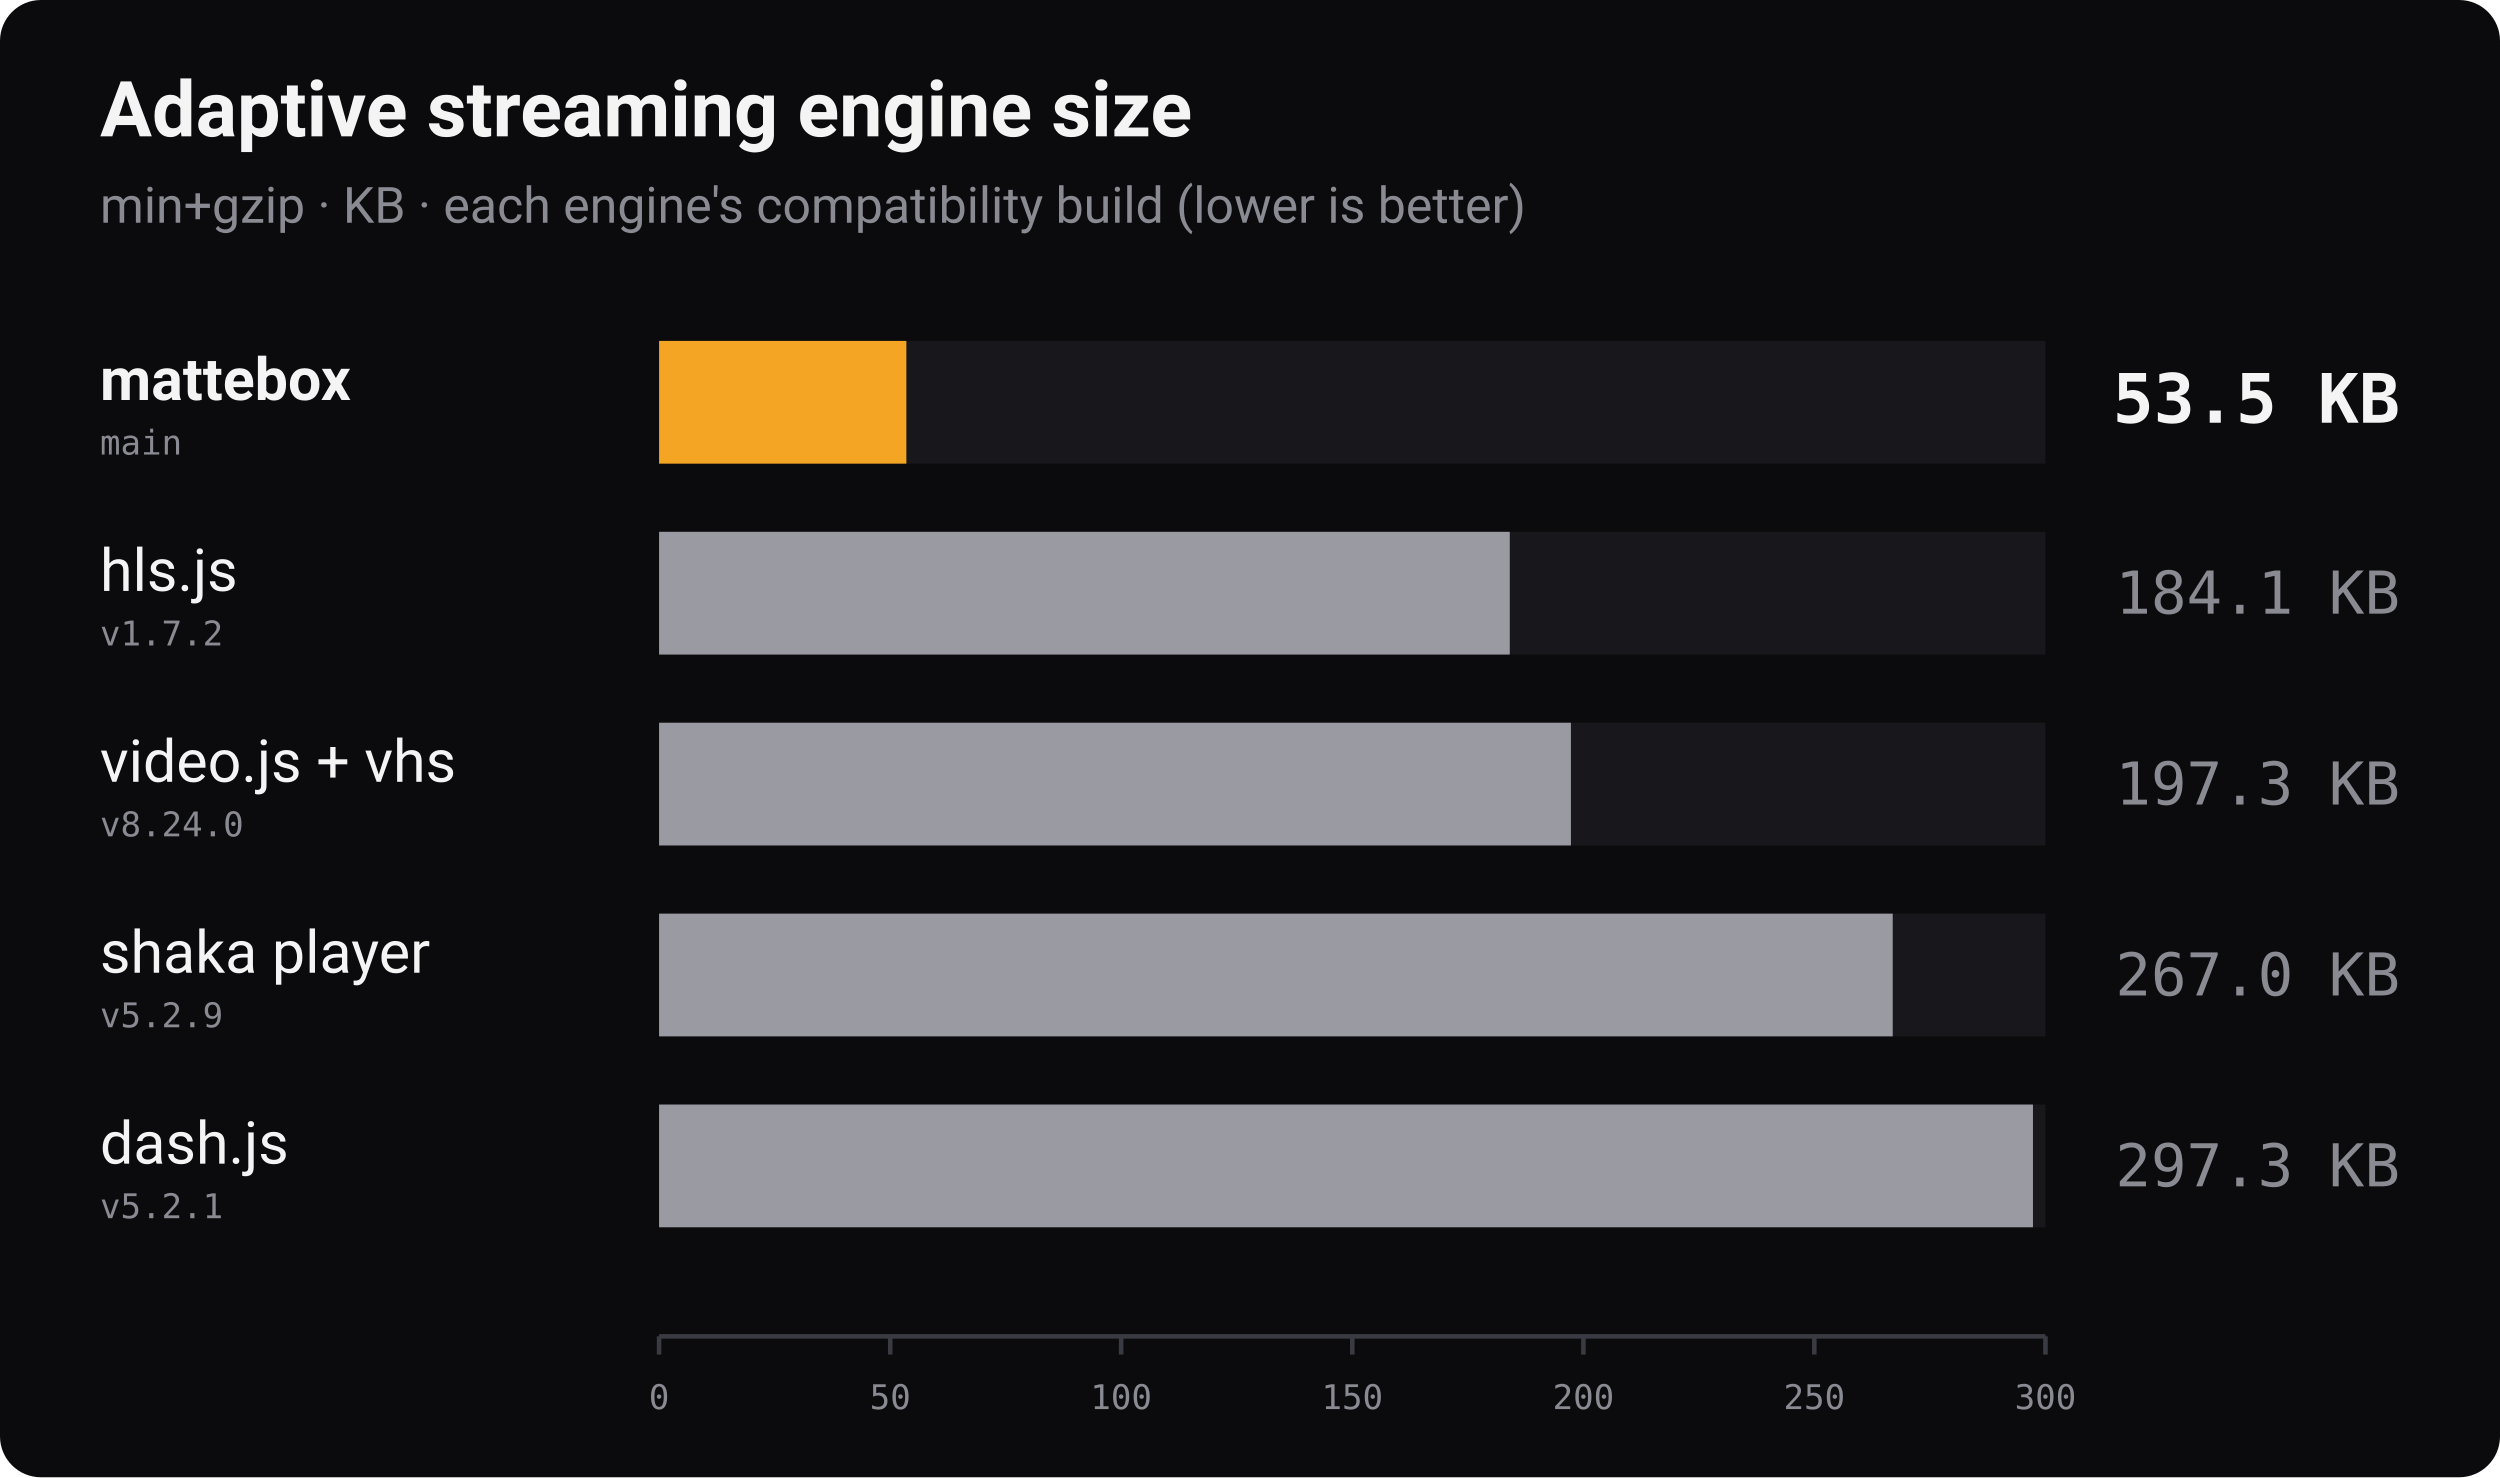
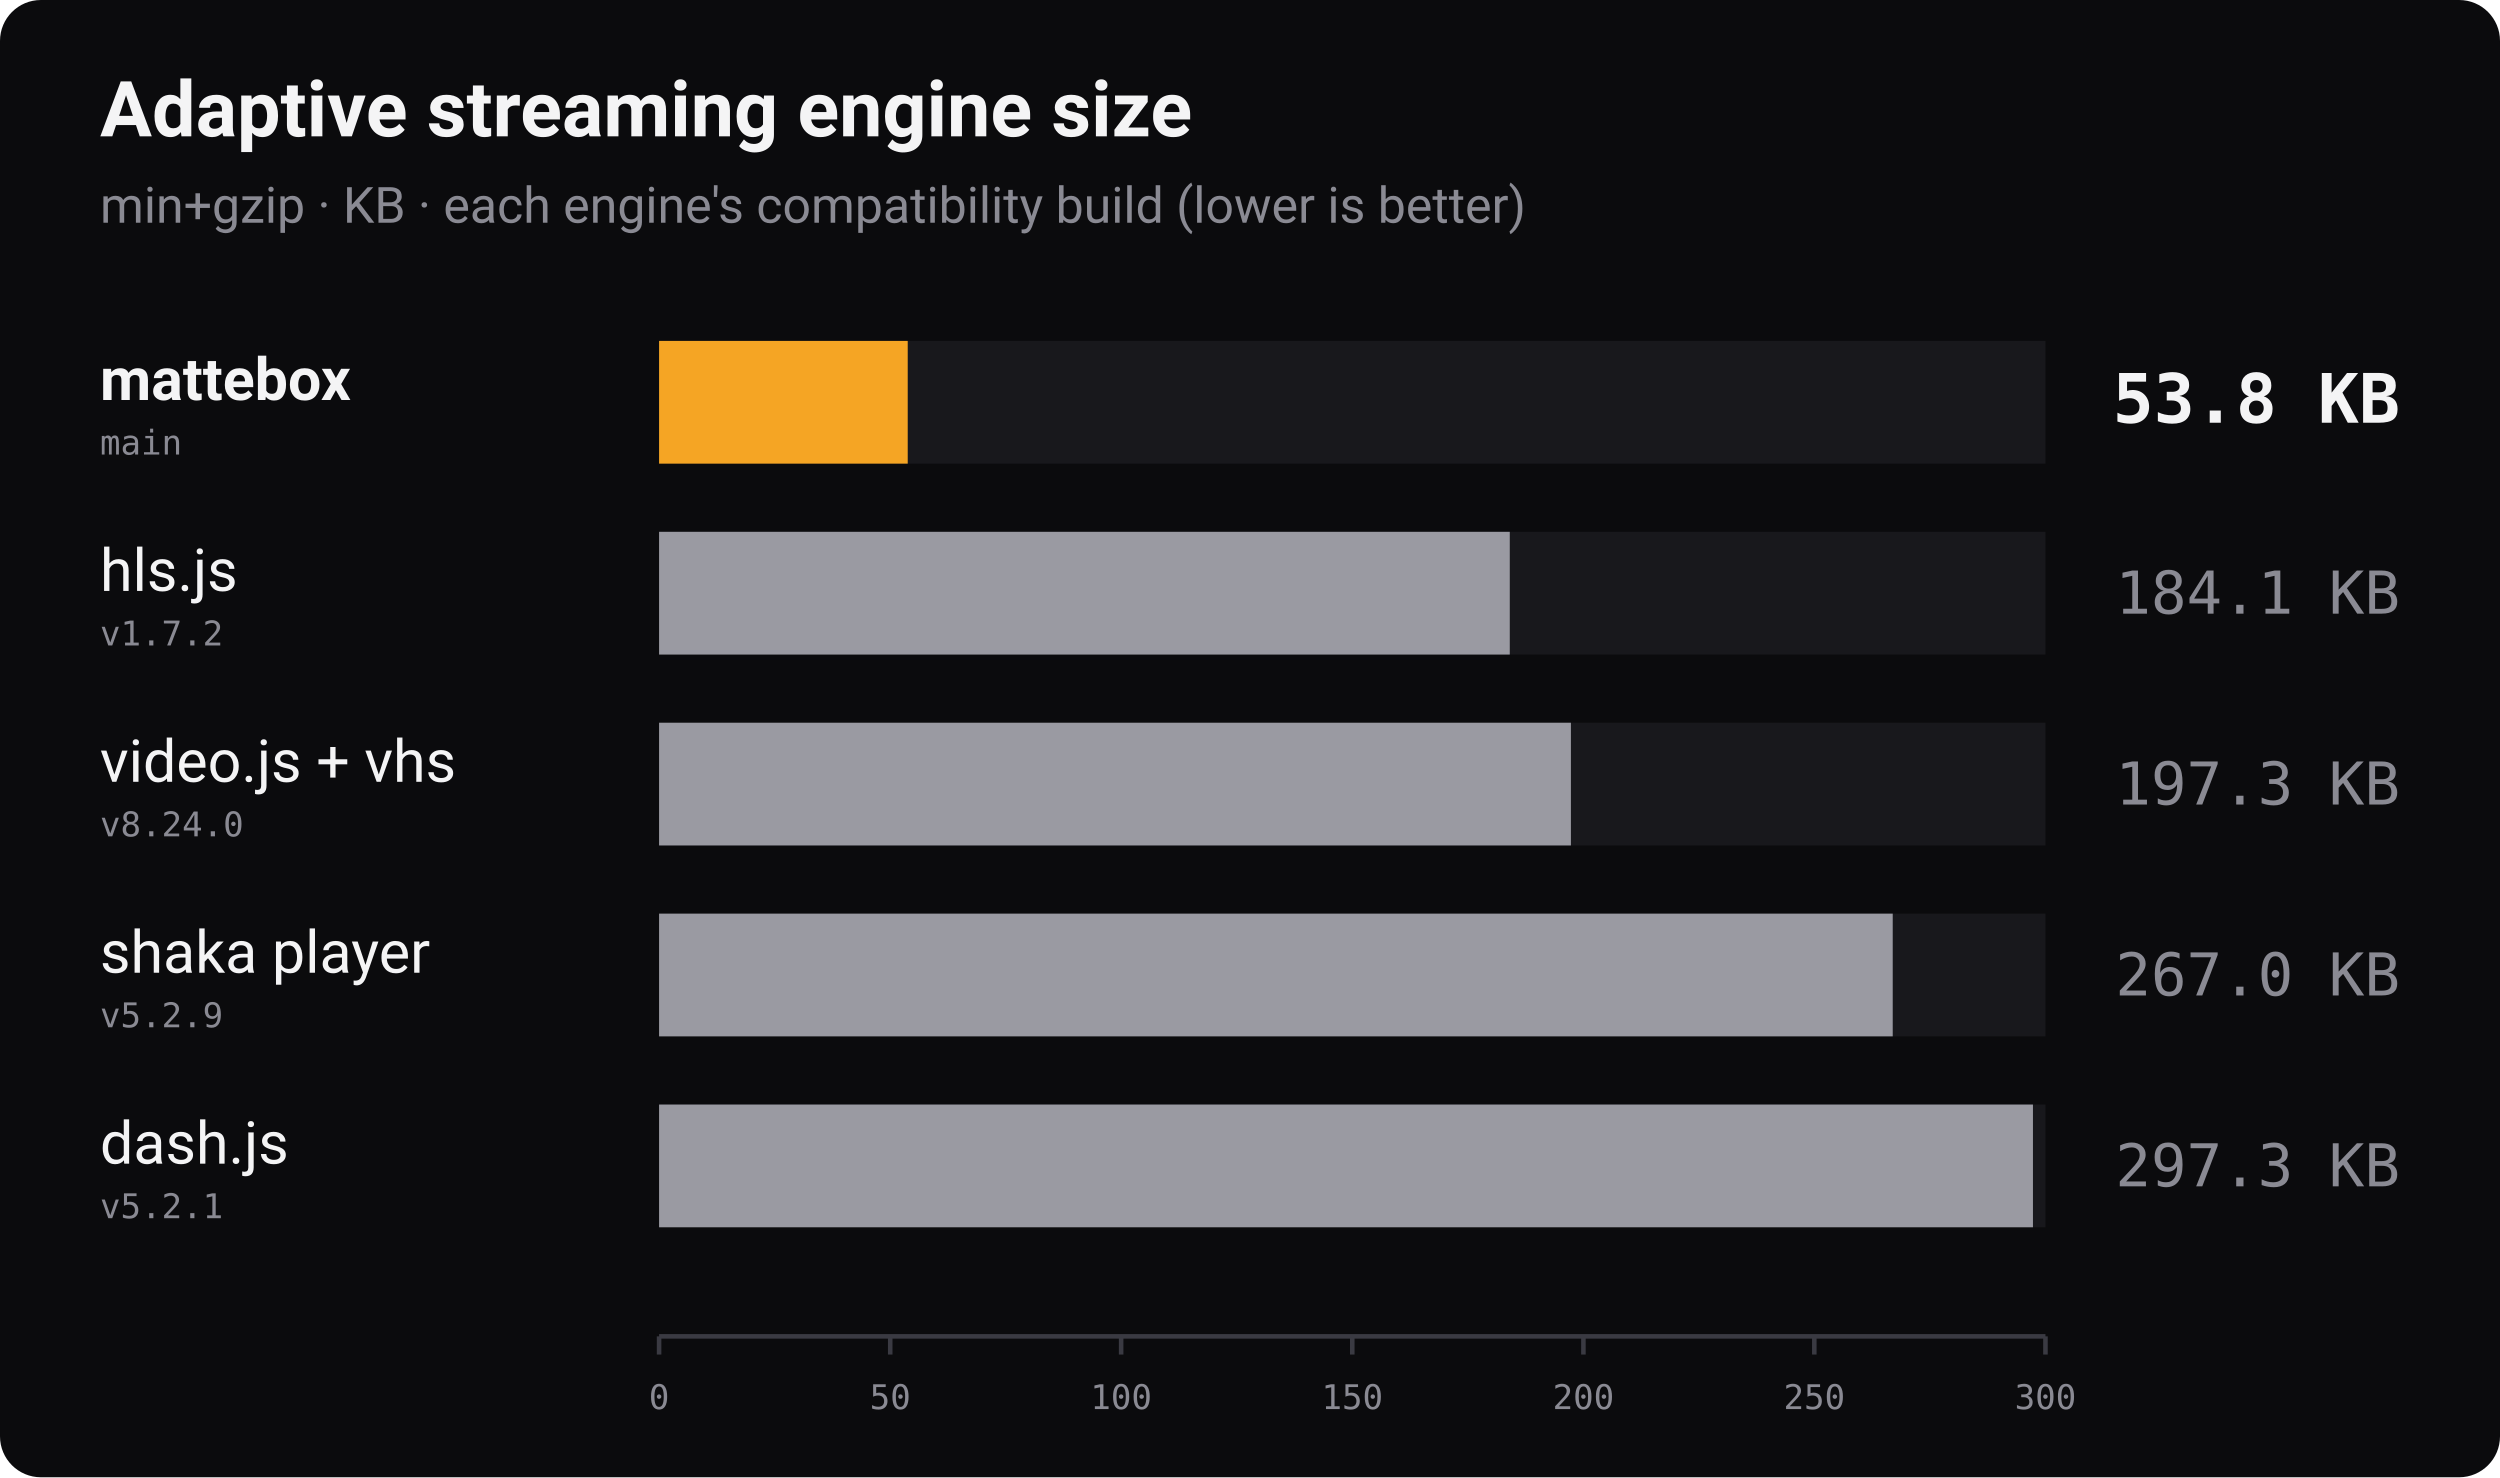
<svg xmlns="http://www.w3.org/2000/svg" width="1100" height="650" viewBox="0 0 1100 650" role="img" aria-label="Bundle size of adaptive streaming players, min+gzip, lower is better">
  <rect width="1100" height="650" rx="18" fill="#0b0b0d" />
  <text x="44" y="60" font-family="-apple-system, 'Segoe UI', Roboto, Helvetica, Arial, sans-serif" font-size="34" font-weight="700" fill="#f4f4f5">Adaptive streaming engine size</text>
  <text x="44" y="98" font-family="-apple-system, 'Segoe UI', Roboto, Helvetica, Arial, sans-serif" font-size="22" fill="#8a8a93">min+gzip · KB · each engine's compatibility build (lower is better)</text>
  <text x="44" y="176" font-family="-apple-system, 'Segoe UI', Roboto, Helvetica, Arial, sans-serif" font-size="26" font-weight="700" fill="#f4f4f5">mattebox</text>
  <text x="44" y="200" font-family="ui-monospace, 'SF Mono', Menlo, Consolas, monospace" font-size="15" fill="#8a8a93">main</text>
  <rect x="290" y="150" width="610" height="54" fill="#18181c" />
-   <rect x="290" y="150" width="108.8" height="54" fill="#f5a524" />
-   <text x="1056" y="186" text-anchor="end" font-family="ui-monospace, 'SF Mono', Menlo, Consolas, monospace" font-size="30" font-weight="700" fill="#f4f4f5">53.5 KB</text>
+   <rect x="290" y="150" width="109.4" height="54" fill="#f5a524" />
+   <text x="1056" y="186" text-anchor="end" font-family="ui-monospace, 'SF Mono', Menlo, Consolas, monospace" font-size="30" font-weight="700" fill="#f4f4f5">53.8 KB</text>
  <text x="44" y="260" font-family="-apple-system, 'Segoe UI', Roboto, Helvetica, Arial, sans-serif" font-size="26" font-weight="400" fill="#f4f4f5">hls.js</text>
  <text x="44" y="284" font-family="ui-monospace, 'SF Mono', Menlo, Consolas, monospace" font-size="15" fill="#8a8a93">v1.7.2</text>
  <rect x="290" y="234" width="610" height="54" fill="#18181c" />
  <rect x="290" y="234" width="374.3" height="54" fill="#9a9aa2" />
  <text x="1056" y="270" text-anchor="end" font-family="ui-monospace, 'SF Mono', Menlo, Consolas, monospace" font-size="26" font-weight="400" fill="#8a8a93">184.1 KB</text>
  <text x="44" y="344" font-family="-apple-system, 'Segoe UI', Roboto, Helvetica, Arial, sans-serif" font-size="26" font-weight="400" fill="#f4f4f5">video.js + vhs</text>
  <text x="44" y="368" font-family="ui-monospace, 'SF Mono', Menlo, Consolas, monospace" font-size="15" fill="#8a8a93">v8.24.0</text>
  <rect x="290" y="318" width="610" height="54" fill="#18181c" />
  <rect x="290" y="318" width="401.2" height="54" fill="#9a9aa2" />
  <text x="1056" y="354" text-anchor="end" font-family="ui-monospace, 'SF Mono', Menlo, Consolas, monospace" font-size="26" font-weight="400" fill="#8a8a93">197.3 KB</text>
  <text x="44" y="428" font-family="-apple-system, 'Segoe UI', Roboto, Helvetica, Arial, sans-serif" font-size="26" font-weight="400" fill="#f4f4f5">shaka player</text>
  <text x="44" y="452" font-family="ui-monospace, 'SF Mono', Menlo, Consolas, monospace" font-size="15" fill="#8a8a93">v5.2.9</text>
  <rect x="290" y="402" width="610" height="54" fill="#18181c" />
  <rect x="290" y="402" width="542.8" height="54" fill="#9a9aa2" />
  <text x="1056" y="438" text-anchor="end" font-family="ui-monospace, 'SF Mono', Menlo, Consolas, monospace" font-size="26" font-weight="400" fill="#8a8a93">267.0 KB</text>
  <text x="44" y="512" font-family="-apple-system, 'Segoe UI', Roboto, Helvetica, Arial, sans-serif" font-size="26" font-weight="400" fill="#f4f4f5">dash.js</text>
  <text x="44" y="536" font-family="ui-monospace, 'SF Mono', Menlo, Consolas, monospace" font-size="15" fill="#8a8a93">v5.2.1</text>
  <rect x="290" y="486" width="610" height="54" fill="#18181c" />
  <rect x="290" y="486" width="604.5" height="54" fill="#9a9aa2" />
  <text x="1056" y="522" text-anchor="end" font-family="ui-monospace, 'SF Mono', Menlo, Consolas, monospace" font-size="26" font-weight="400" fill="#8a8a93">297.3 KB</text>
  <line x1="290" y1="588" x2="900" y2="588" stroke="#3a3a42" stroke-width="2" />
  <line x1="290.0" y1="588" x2="290.0" y2="596" stroke="#3a3a42" stroke-width="2" />
  <text x="290.0" y="620" text-anchor="middle" font-family="ui-monospace, 'SF Mono', Menlo, Consolas, monospace" font-size="15" fill="#8a8a93">0</text>
  <line x1="391.7" y1="588" x2="391.7" y2="596" stroke="#3a3a42" stroke-width="2" />
  <text x="391.7" y="620" text-anchor="middle" font-family="ui-monospace, 'SF Mono', Menlo, Consolas, monospace" font-size="15" fill="#8a8a93">50</text>
  <line x1="493.3" y1="588" x2="493.3" y2="596" stroke="#3a3a42" stroke-width="2" />
  <text x="493.3" y="620" text-anchor="middle" font-family="ui-monospace, 'SF Mono', Menlo, Consolas, monospace" font-size="15" fill="#8a8a93">100</text>
  <line x1="595.0" y1="588" x2="595.0" y2="596" stroke="#3a3a42" stroke-width="2" />
  <text x="595.0" y="620" text-anchor="middle" font-family="ui-monospace, 'SF Mono', Menlo, Consolas, monospace" font-size="15" fill="#8a8a93">150</text>
  <line x1="696.7" y1="588" x2="696.7" y2="596" stroke="#3a3a42" stroke-width="2" />
  <text x="696.7" y="620" text-anchor="middle" font-family="ui-monospace, 'SF Mono', Menlo, Consolas, monospace" font-size="15" fill="#8a8a93">200</text>
  <line x1="798.3" y1="588" x2="798.3" y2="596" stroke="#3a3a42" stroke-width="2" />
  <text x="798.3" y="620" text-anchor="middle" font-family="ui-monospace, 'SF Mono', Menlo, Consolas, monospace" font-size="15" fill="#8a8a93">250</text>
  <line x1="900.0" y1="588" x2="900.0" y2="596" stroke="#3a3a42" stroke-width="2" />
  <text x="900.0" y="620" text-anchor="middle" font-family="ui-monospace, 'SF Mono', Menlo, Consolas, monospace" font-size="15" fill="#8a8a93">300</text>
</svg>
